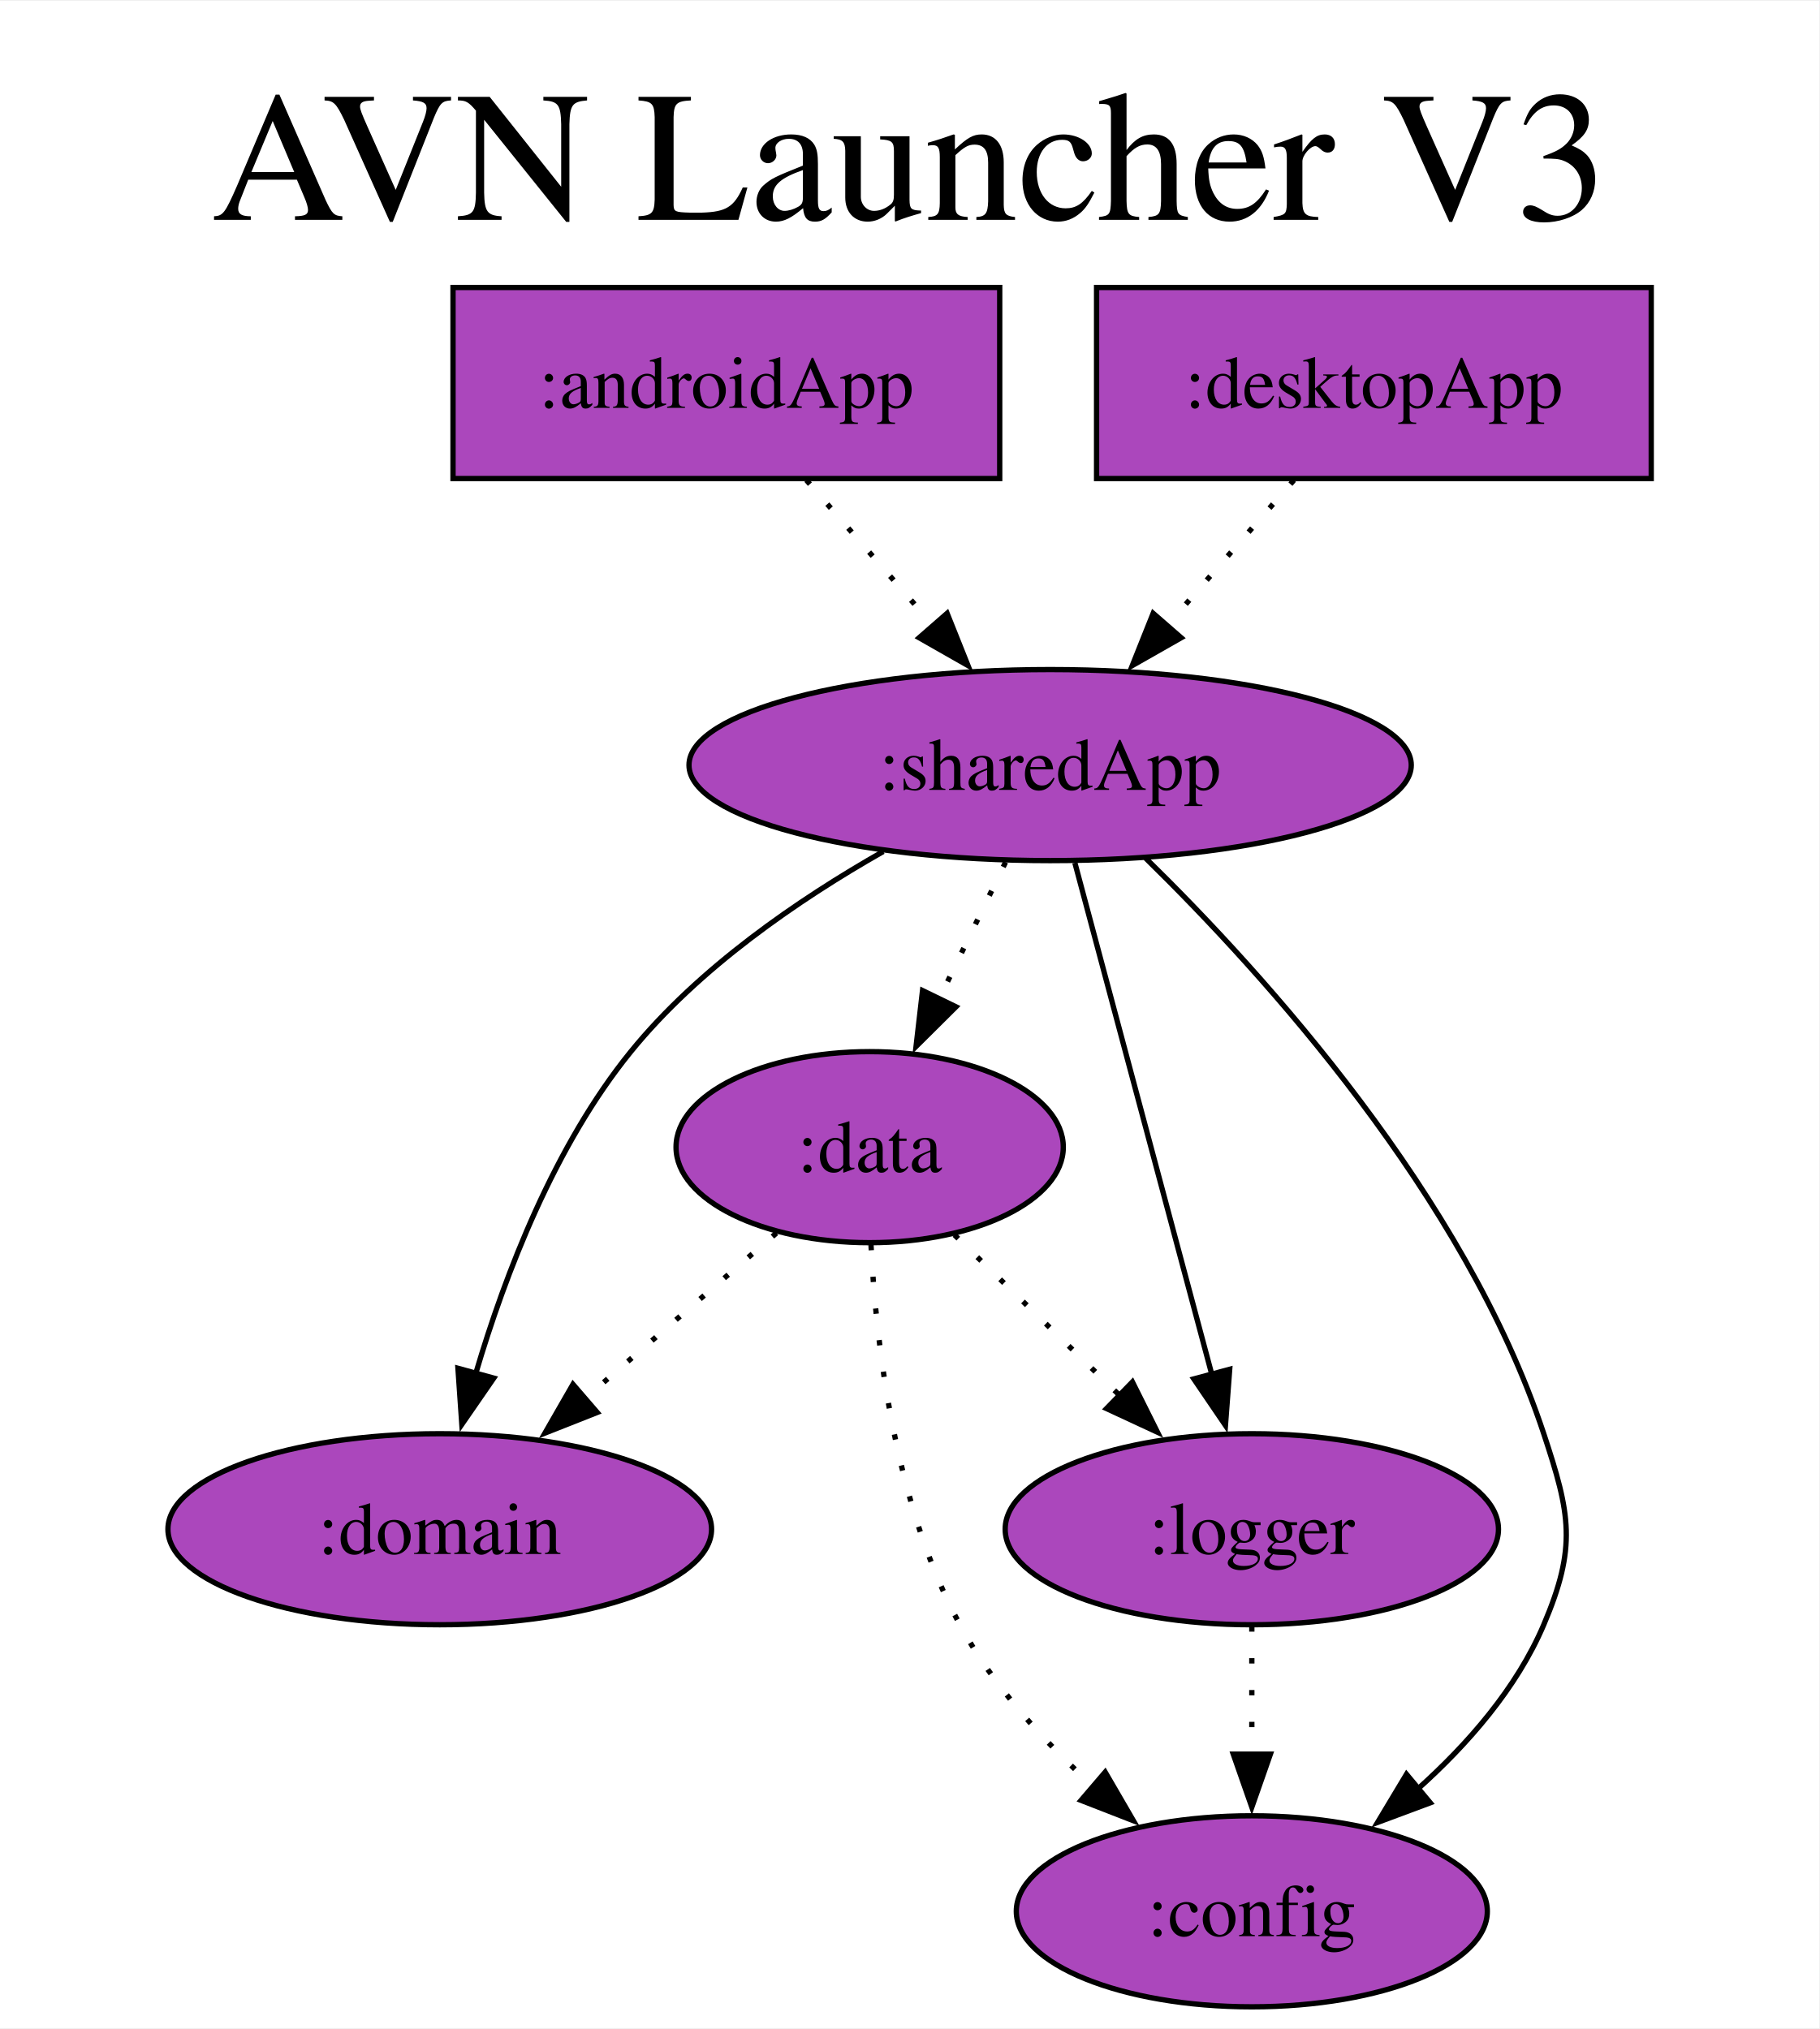
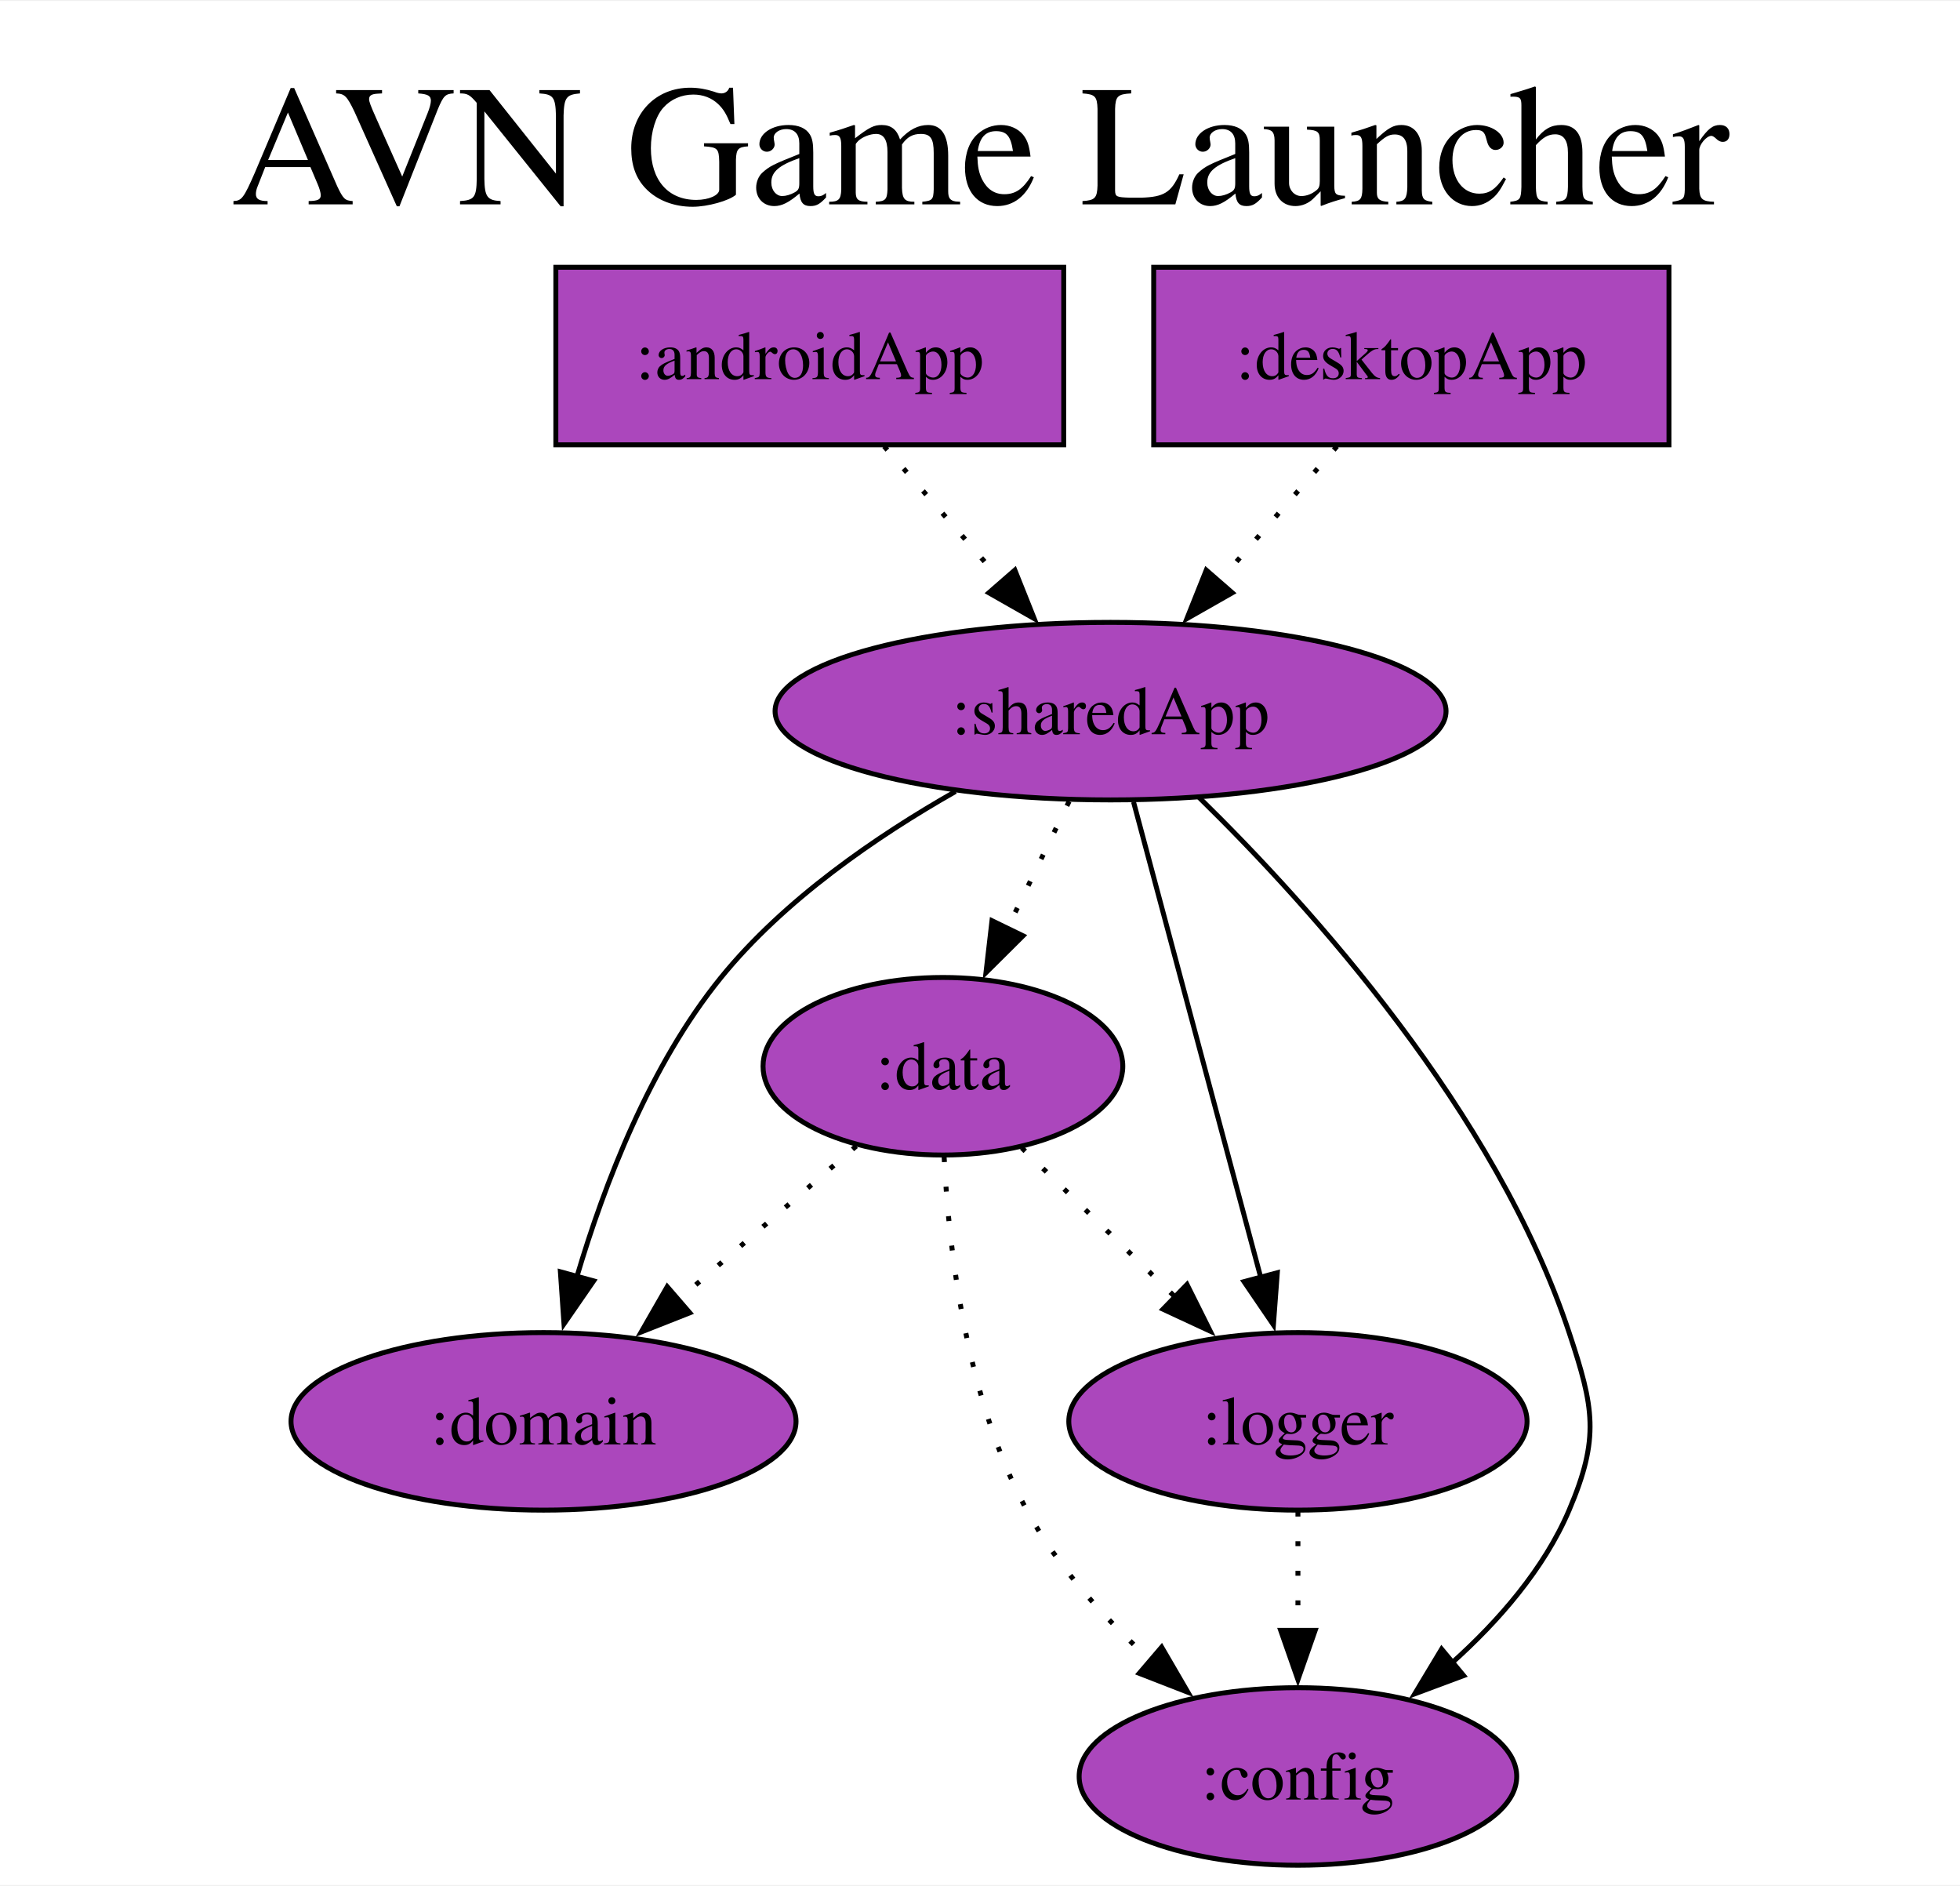
- <svg xmlns="http://www.w3.org/2000/svg" width="476px" height="531px" viewBox="0.00 0.00 342.75 382.00">
+ <svg xmlns="http://www.w3.org/2000/svg" width="552px" height="531px" viewBox="0.00 0.00 397.50 382.00">
  <g id="graph0" class="graph" transform="scale(0.9999928 0.9999928) rotate(0.0) translate(4.0 378.0)">
-     <polygon fill="white" stroke="none" points="-4,4 -4,-378 338.75,-378 338.75,4 -4,4" />
-     <text text-anchor="middle" x="167.38" y="-336.75" font-family="Times,serif" font-size="35.00">AVN Launcher V3</text>
+     <polygon fill="white" stroke="none" points="-4,4 -4,-378 393.5,-378 393.5,4 -4,4" />
+     <text text-anchor="middle" x="194.75" y="-336.75" font-family="Times,serif" font-size="35.00">AVN Game Launcher</text>
    <g id="node1" class="node">
-       <polygon fill="#ab47bc" stroke="black" points="184.35,-324 81.35,-324 81.35,-288 184.35,-288 184.35,-324" />
-       <text text-anchor="middle" x="132.85" y="-301.32" font-family="Times,serif" font-size="14.00">:androidApp</text>
+       <polygon fill="#ab47bc" stroke="black" points="211.73,-324 108.73,-324 108.73,-288 211.73,-288 211.73,-324" />
+       <text text-anchor="middle" x="160.23" y="-301.32" font-family="Times,serif" font-size="14.00">:androidApp</text>
    </g>
    <g id="node2" class="node">
-       <ellipse fill="#ab47bc" stroke="black" cx="193.85" cy="-234" rx="68.04" ry="18" />
-       <text text-anchor="middle" x="193.85" y="-229.32" font-family="Times,serif" font-size="14.00">:sharedApp</text>
+       <ellipse fill="#ab47bc" stroke="black" cx="221.23" cy="-234" rx="68.04" ry="18" />
+       <text text-anchor="middle" x="221.23" y="-229.32" font-family="Times,serif" font-size="14.00">:sharedApp</text>
    </g>
    <g id="edge1" class="edge">
-       <path fill="none" stroke="black" stroke-dasharray="1,5" d="M147.93,-287.7C155.13,-279.44 163.88,-269.39 171.81,-260.3" />
-       <polygon fill="black" stroke="black" points="174.44,-262.6 178.37,-252.76 169.17,-258 174.44,-262.6" />
+       <path fill="none" stroke="black" stroke-dasharray="1,5" d="M175.31,-287.7C182.5,-279.44 191.26,-269.39 199.18,-260.3" />
+       <polygon fill="black" stroke="black" points="201.82,-262.6 205.75,-252.76 196.54,-258 201.82,-262.6" />
    </g>
    <g id="node3" class="node">
-       <ellipse fill="#ab47bc" stroke="black" cx="78.85" cy="-90" rx="51.21" ry="18" />
-       <text text-anchor="middle" x="78.85" y="-85.33" font-family="Times,serif" font-size="14.00">:domain</text>
+       <ellipse fill="#ab47bc" stroke="black" cx="106.23" cy="-90" rx="51.21" ry="18" />
+       <text text-anchor="middle" x="106.23" y="-85.33" font-family="Times,serif" font-size="14.00">:domain</text>
    </g>
    <g id="edge2" class="edge">
-       <path fill="none" stroke="black" d="M162.41,-217.72C146.4,-208.62 127.66,-195.77 114.85,-180 100.48,-162.3 91.18,-138.1 85.65,-119.4" />
-       <polygon fill="black" stroke="black" points="89.03,-118.48 83.01,-109.76 82.28,-120.33 89.03,-118.48" />
+       <path fill="none" stroke="black" d="M189.79,-217.72C173.77,-208.62 155.04,-195.77 142.23,-180 127.85,-162.3 118.56,-138.1 113.02,-119.4" />
+       <polygon fill="black" stroke="black" points="116.4,-118.48 110.38,-109.76 109.65,-120.33 116.4,-118.48" />
    </g>
    <g id="node4" class="node">
-       <ellipse fill="#ab47bc" stroke="black" cx="231.85" cy="-90" rx="46.47" ry="18" />
-       <text text-anchor="middle" x="231.85" y="-85.33" font-family="Times,serif" font-size="14.00">:logger</text>
+       <ellipse fill="#ab47bc" stroke="black" cx="259.23" cy="-90" rx="46.47" ry="18" />
+       <text text-anchor="middle" x="259.23" y="-85.33" font-family="Times,serif" font-size="14.00">:logger</text>
    </g>
    <g id="edge3" class="edge">
-       <path fill="none" stroke="black" d="M198.51,-215.59C204.96,-191.5 216.67,-147.75 224.35,-119.03" />
-       <polygon fill="black" stroke="black" points="227.68,-120.14 226.88,-109.57 220.92,-118.33 227.68,-120.14" />
+       <path fill="none" stroke="black" d="M225.89,-215.59C232.33,-191.5 244.04,-147.75 251.73,-119.03" />
+       <polygon fill="black" stroke="black" points="255.05,-120.14 254.26,-109.57 248.29,-118.33 255.05,-120.14" />
    </g>
    <g id="node5" class="node">
-       <ellipse fill="#ab47bc" stroke="black" cx="231.85" cy="-18" rx="44.37" ry="18" />
-       <text text-anchor="middle" x="231.85" y="-13.32" font-family="Times,serif" font-size="14.00">:config</text>
+       <ellipse fill="#ab47bc" stroke="black" cx="259.23" cy="-18" rx="44.37" ry="18" />
+       <text text-anchor="middle" x="259.23" y="-13.32" font-family="Times,serif" font-size="14.00">:config</text>
    </g>
    <g id="edge4" class="edge">
-       <path fill="none" stroke="black" d="M211.81,-216.49C234.41,-194.37 272.06,-152.68 286.85,-108 291.88,-92.81 293.11,-86.72 286.85,-72 281.77,-60.04 272.52,-49.47 263.04,-40.98" />
-       <polygon fill="black" stroke="black" points="265.47,-38.45 255.54,-34.75 260.99,-43.83 265.47,-38.45" />
+       <path fill="none" stroke="black" d="M239.19,-216.49C261.79,-194.37 299.43,-152.68 314.23,-108 319.26,-92.81 320.49,-86.72 314.23,-72 309.14,-60.04 299.89,-49.47 290.41,-40.98" />
+       <polygon fill="black" stroke="black" points="292.84,-38.45 282.91,-34.75 288.37,-43.83 292.84,-38.45" />
    </g>
    <g id="node6" class="node">
-       <ellipse fill="#ab47bc" stroke="black" cx="159.85" cy="-162" rx="36.48" ry="18" />
-       <text text-anchor="middle" x="159.85" y="-157.32" font-family="Times,serif" font-size="14.00">:data</text>
+       <ellipse fill="#ab47bc" stroke="black" cx="187.23" cy="-162" rx="36.48" ry="18" />
+       <text text-anchor="middle" x="187.23" y="-157.32" font-family="Times,serif" font-size="14.00">:data</text>
    </g>
    <g id="edge5" class="edge">
-       <path fill="none" stroke="black" stroke-dasharray="1,5" d="M185.45,-215.7C181.65,-207.87 177.07,-198.44 172.84,-189.73" />
-       <polygon fill="black" stroke="black" points="176.11,-188.45 168.59,-180.98 169.81,-191.51 176.11,-188.45" />
+       <path fill="none" stroke="black" stroke-dasharray="1,5" d="M212.82,-215.7C209.02,-207.87 204.44,-198.44 200.21,-189.73" />
+       <polygon fill="black" stroke="black" points="203.48,-188.45 195.96,-180.98 197.18,-191.51 203.48,-188.45" />
    </g>
    <g id="edge6" class="edge">
-       <path fill="none" stroke="black" stroke-dasharray="1,5" d="M231.85,-71.7C231.85,-64.41 231.85,-55.73 231.85,-47.54" />
-       <polygon fill="black" stroke="black" points="235.35,-47.62 231.85,-37.62 228.35,-47.62 235.35,-47.62" />
+       <path fill="none" stroke="black" stroke-dasharray="1,5" d="M259.23,-71.7C259.23,-64.41 259.23,-55.73 259.23,-47.54" />
+       <polygon fill="black" stroke="black" points="262.73,-47.62 259.23,-37.62 255.73,-47.62 262.73,-47.62" />
    </g>
    <g id="edge7" class="edge">
-       <path fill="none" stroke="black" stroke-dasharray="1,5" d="M142.28,-145.81C131.75,-136.71 118.14,-124.95 106.22,-114.65" />
-       <polygon fill="black" stroke="black" points="108.52,-112.01 98.67,-108.12 103.95,-117.31 108.52,-112.01" />
+       <path fill="none" stroke="black" stroke-dasharray="1,5" d="M169.65,-145.81C159.12,-136.71 145.51,-124.95 133.6,-114.65" />
+       <polygon fill="black" stroke="black" points="135.9,-112.01 126.04,-108.12 131.32,-117.31 135.9,-112.01" />
    </g>
    <g id="edge8" class="edge">
-       <path fill="none" stroke="black" stroke-dasharray="1,5" d="M175.83,-145.46C185.05,-136.5 196.84,-125.04 207.22,-114.95" />
-       <polygon fill="black" stroke="black" points="209.35,-117.76 214.08,-108.28 204.47,-112.74 209.35,-117.76" />
+       <path fill="none" stroke="black" stroke-dasharray="1,5" d="M203.21,-145.46C212.43,-136.5 224.21,-125.04 234.6,-114.95" />
+       <polygon fill="black" stroke="black" points="236.73,-117.76 241.46,-108.28 231.85,-112.74 236.73,-117.76" />
    </g>
    <g id="edge9" class="edge">
-       <path fill="none" stroke="black" stroke-dasharray="1,5" d="M160.1,-143.57C161.05,-124.83 164.57,-94.69 176.85,-72 183.09,-60.48 192.7,-49.96 202.15,-41.39" />
-       <polygon fill="black" stroke="black" points="204.22,-44.23 209.54,-35.07 199.67,-38.91 204.22,-44.23" />
+       <path fill="none" stroke="black" stroke-dasharray="1,5" d="M187.48,-143.57C188.42,-124.83 191.94,-94.69 204.23,-72 210.47,-60.48 220.08,-49.96 229.53,-41.39" />
+       <polygon fill="black" stroke="black" points="231.59,-44.23 236.92,-35.07 227.04,-38.91 231.59,-44.23" />
    </g>
    <g id="node7" class="node">
-       <polygon fill="#ab47bc" stroke="black" points="307.1,-324 202.6,-324 202.6,-288 307.1,-288 307.1,-324" />
-       <text text-anchor="middle" x="254.85" y="-301.32" font-family="Times,serif" font-size="14.00">:desktopApp</text>
+       <polygon fill="#ab47bc" stroke="black" points="334.48,-324 229.98,-324 229.98,-288 334.48,-288 334.48,-324" />
+       <text text-anchor="middle" x="282.23" y="-301.32" font-family="Times,serif" font-size="14.00">:desktopApp</text>
    </g>
    <g id="edge10" class="edge">
-       <path fill="none" stroke="black" stroke-dasharray="1,5" d="M239.78,-287.7C232.58,-279.44 223.83,-269.39 215.9,-260.3" />
-       <polygon fill="black" stroke="black" points="218.54,-258 209.33,-252.76 213.26,-262.6 218.54,-258" />
+       <path fill="none" stroke="black" stroke-dasharray="1,5" d="M267.15,-287.7C259.95,-279.44 251.2,-269.39 243.28,-260.3" />
+       <polygon fill="black" stroke="black" points="245.92,-258 236.71,-252.76 240.64,-262.6 245.92,-258" />
    </g>
  </g>
</svg>
